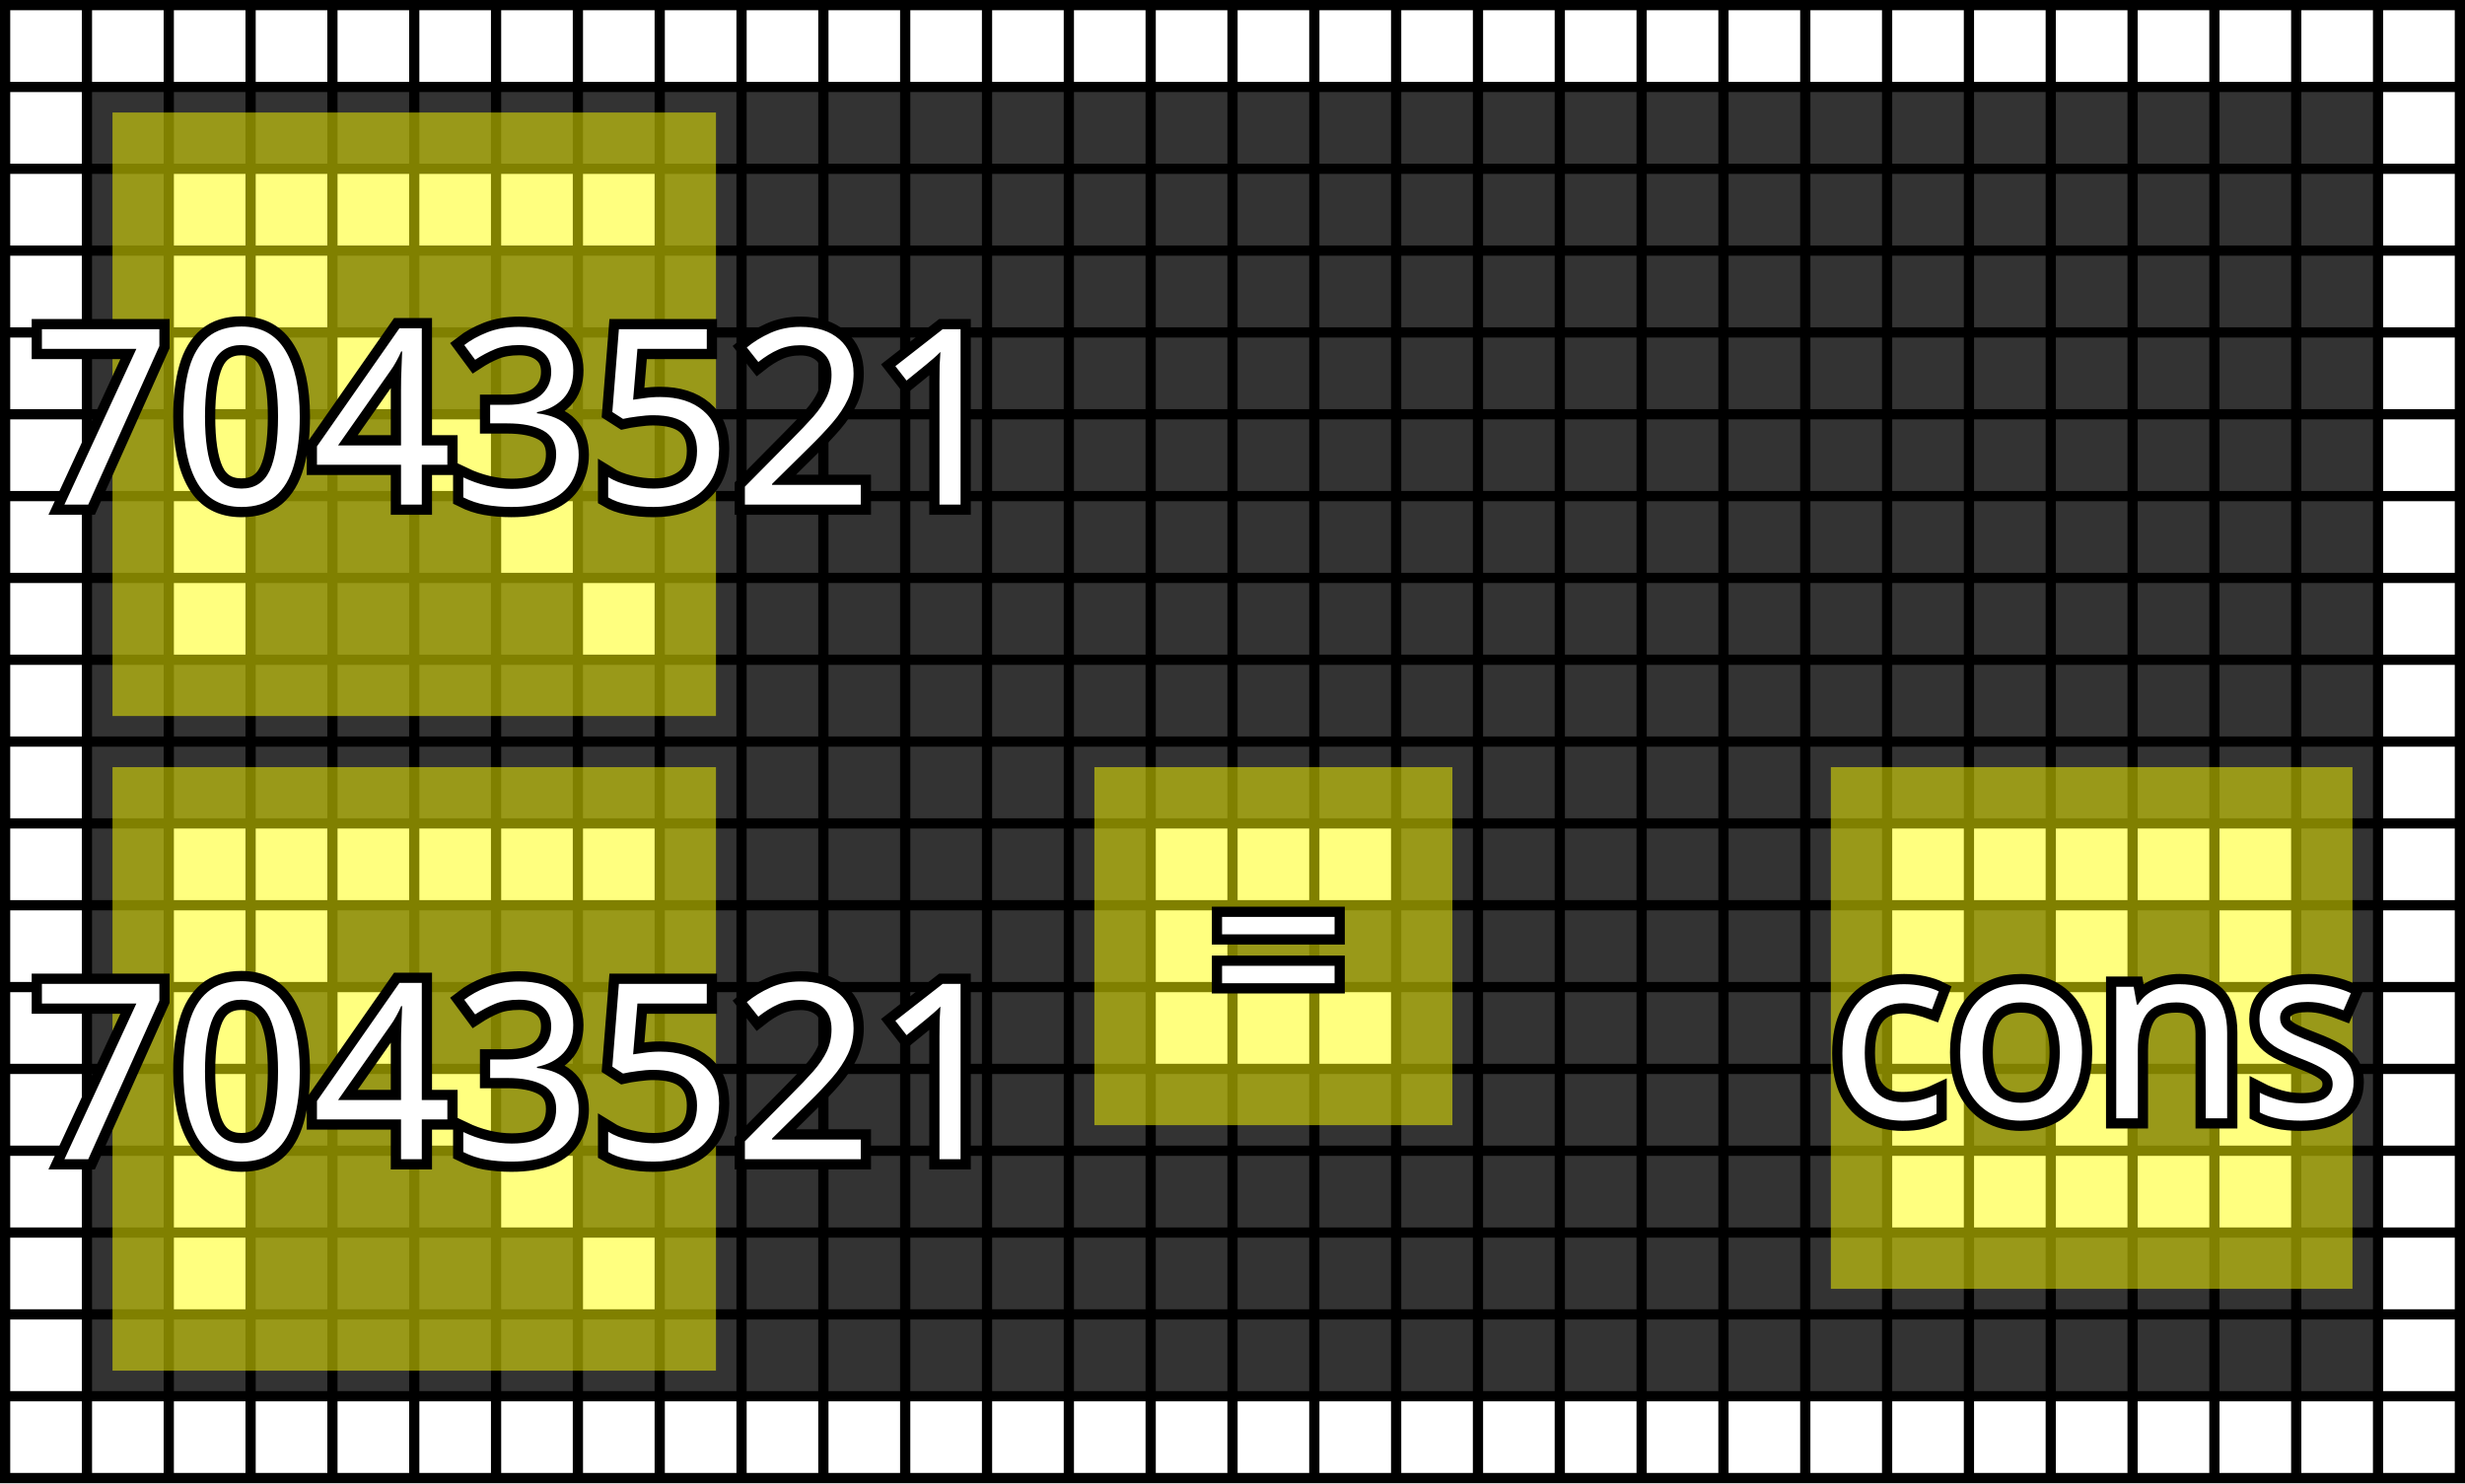
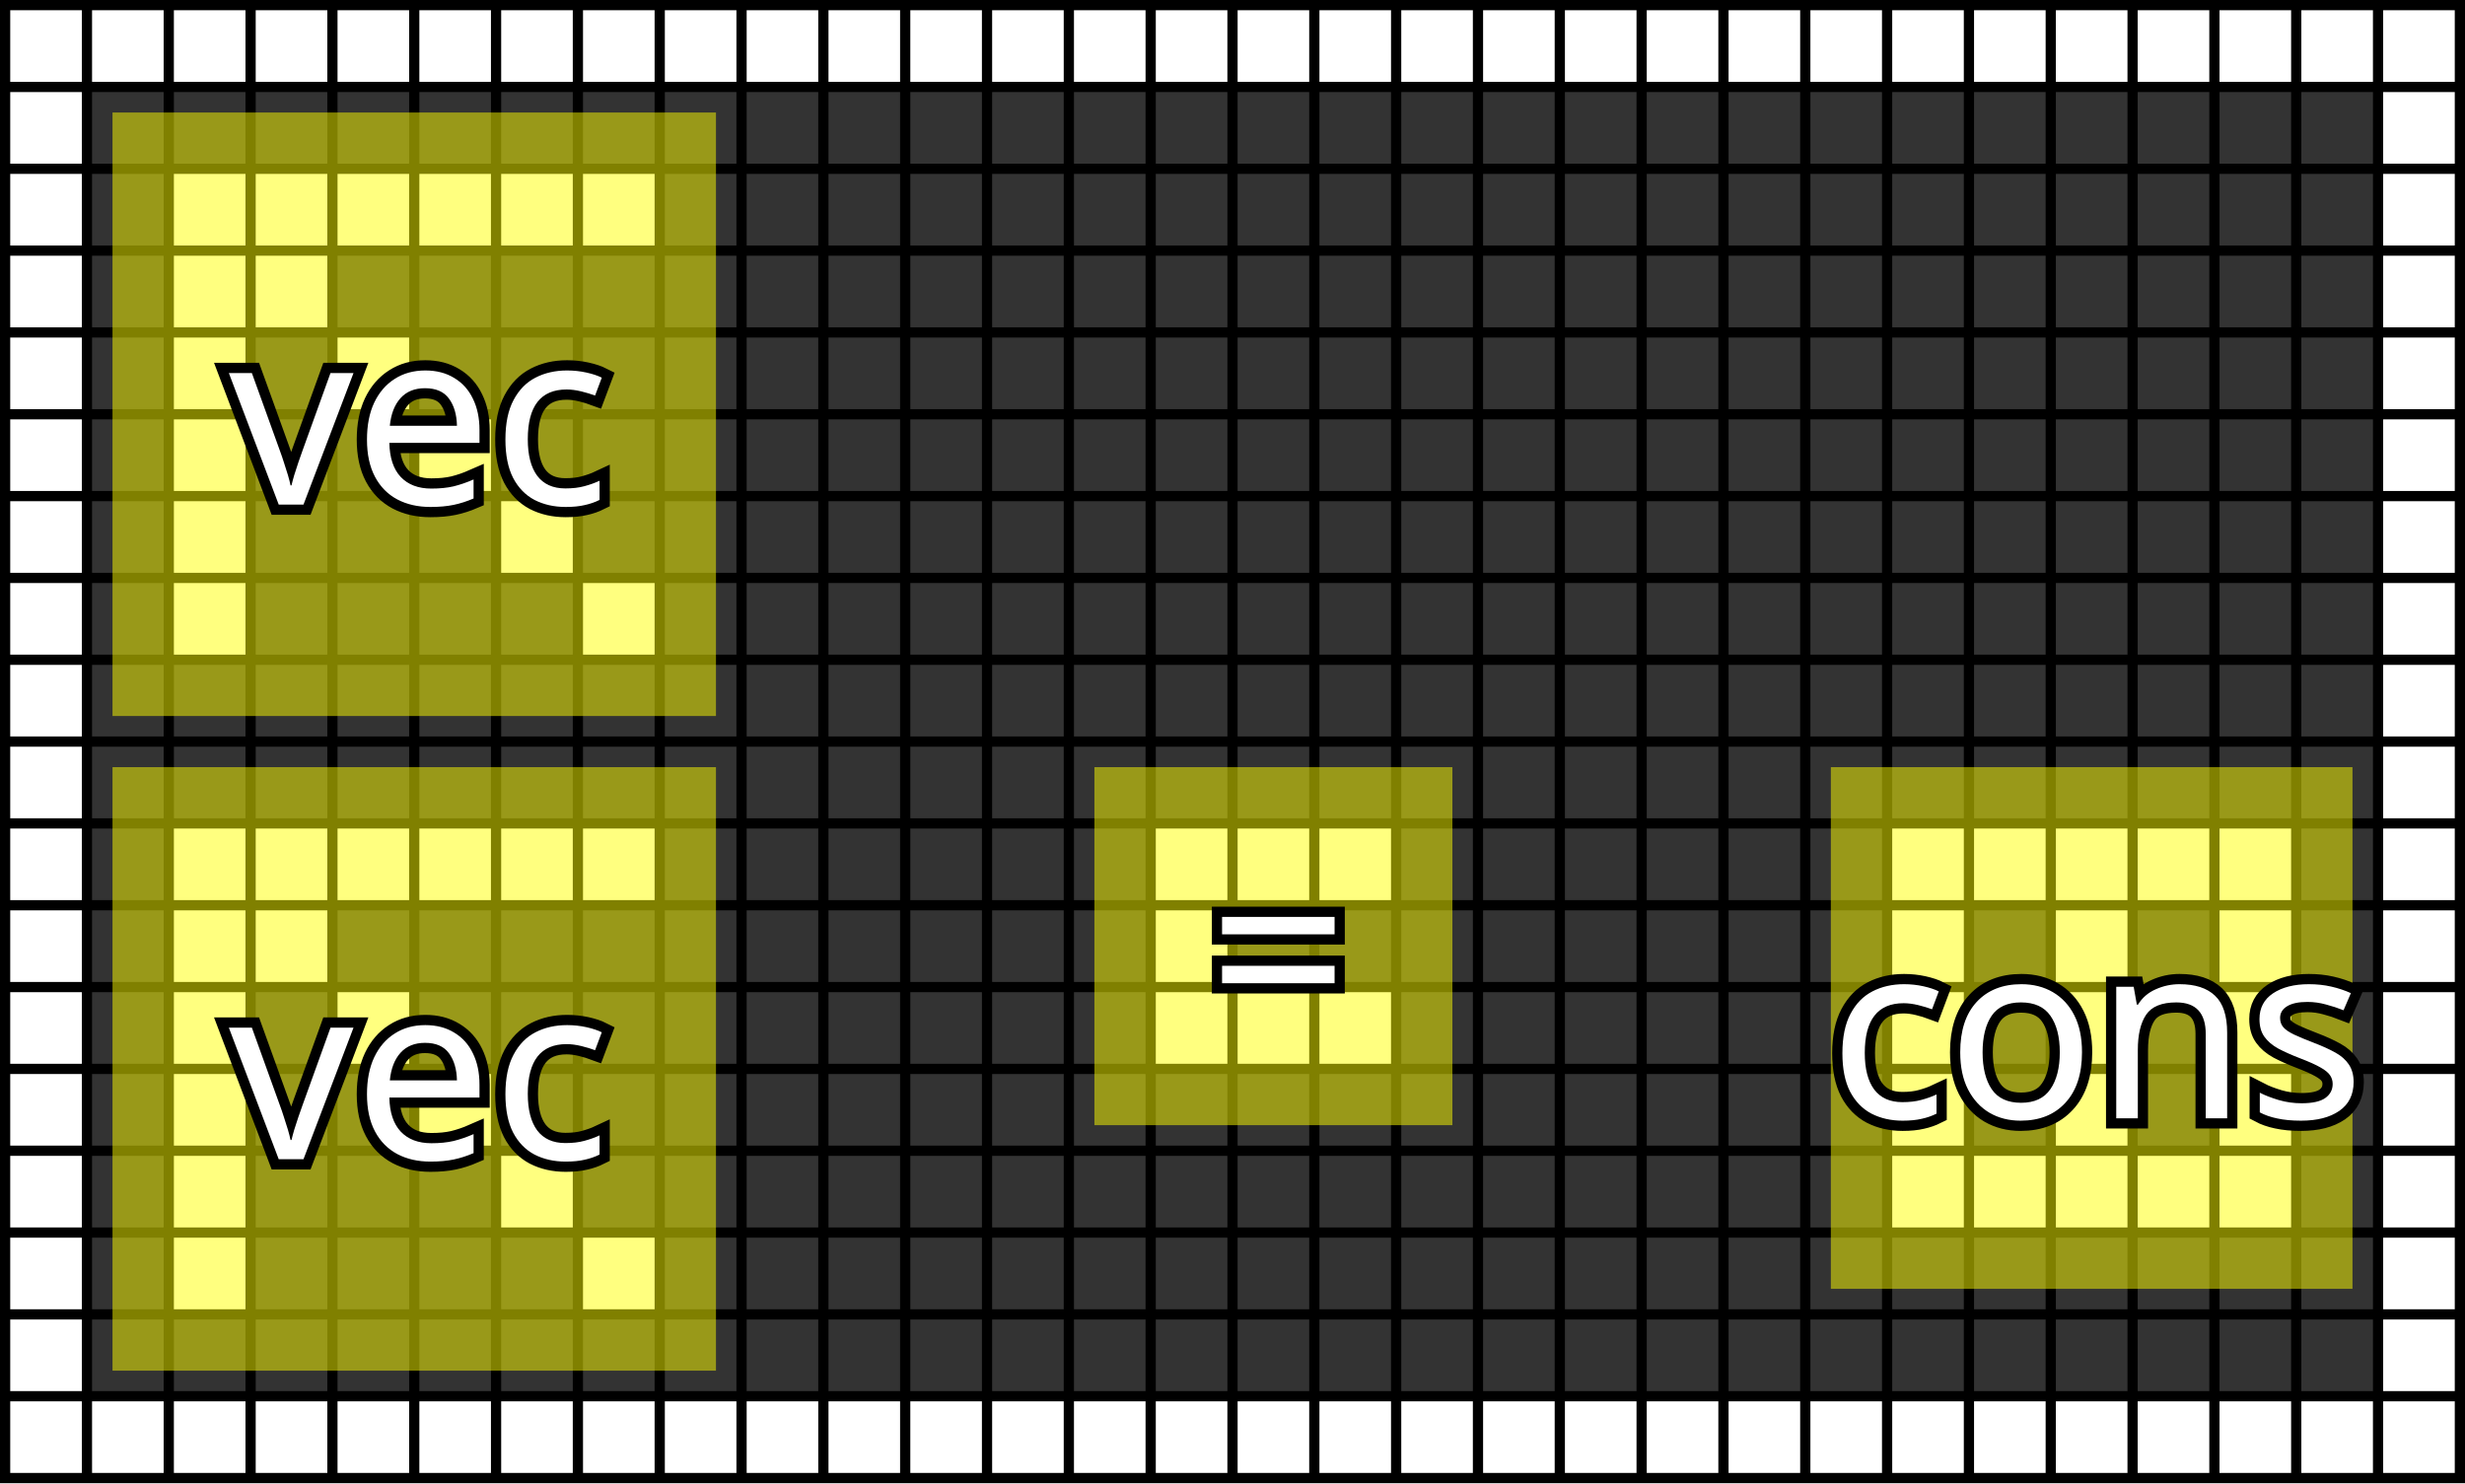
<svg xmlns="http://www.w3.org/2000/svg" version="1.1" width="241" height="145">
  <rect width="100%" height="100%" style="fill:black" />
  <rect x="1" y="1" width="7" height="7" style="fill:white" />
  <rect x="9" y="1" width="7" height="7" style="fill:white" />
  <rect x="17" y="1" width="7" height="7" style="fill:white" />
  <rect x="25" y="1" width="7" height="7" style="fill:white" />
  <rect x="33" y="1" width="7" height="7" style="fill:white" />
  <rect x="41" y="1" width="7" height="7" style="fill:white" />
  <rect x="49" y="1" width="7" height="7" style="fill:white" />
  <rect x="57" y="1" width="7" height="7" style="fill:white" />
  <rect x="65" y="1" width="7" height="7" style="fill:white" />
  <rect x="73" y="1" width="7" height="7" style="fill:white" />
  <rect x="81" y="1" width="7" height="7" style="fill:white" />
  <rect x="89" y="1" width="7" height="7" style="fill:white" />
  <rect x="97" y="1" width="7" height="7" style="fill:white" />
  <rect x="105" y="1" width="7" height="7" style="fill:white" />
  <rect x="113" y="1" width="7" height="7" style="fill:white" />
  <rect x="121" y="1" width="7" height="7" style="fill:white" />
  <rect x="129" y="1" width="7" height="7" style="fill:white" />
  <rect x="137" y="1" width="7" height="7" style="fill:white" />
  <rect x="145" y="1" width="7" height="7" style="fill:white" />
  <rect x="153" y="1" width="7" height="7" style="fill:white" />
  <rect x="161" y="1" width="7" height="7" style="fill:white" />
  <rect x="169" y="1" width="7" height="7" style="fill:white" />
  <rect x="177" y="1" width="7" height="7" style="fill:white" />
  <rect x="185" y="1" width="7" height="7" style="fill:white" />
  <rect x="193" y="1" width="7" height="7" style="fill:white" />
  <rect x="201" y="1" width="7" height="7" style="fill:white" />
  <rect x="209" y="1" width="7" height="7" style="fill:white" />
  <rect x="217" y="1" width="7" height="7" style="fill:white" />
  <rect x="225" y="1" width="7" height="7" style="fill:white" />
  <rect x="233" y="1" width="7" height="7" style="fill:white" />
  <rect x="1" y="9" width="7" height="7" style="fill:white" />
  <rect x="9" y="9" width="7" height="7" style="fill:#333333" />
  <rect x="17" y="9" width="7" height="7" style="fill:#333333" />
  <rect x="25" y="9" width="7" height="7" style="fill:#333333" />
  <rect x="33" y="9" width="7" height="7" style="fill:#333333" />
  <rect x="41" y="9" width="7" height="7" style="fill:#333333" />
  <rect x="49" y="9" width="7" height="7" style="fill:#333333" />
  <rect x="57" y="9" width="7" height="7" style="fill:#333333" />
  <rect x="65" y="9" width="7" height="7" style="fill:#333333" />
  <rect x="73" y="9" width="7" height="7" style="fill:#333333" />
  <rect x="81" y="9" width="7" height="7" style="fill:#333333" />
  <rect x="89" y="9" width="7" height="7" style="fill:#333333" />
  <rect x="97" y="9" width="7" height="7" style="fill:#333333" />
  <rect x="105" y="9" width="7" height="7" style="fill:#333333" />
  <rect x="113" y="9" width="7" height="7" style="fill:#333333" />
  <rect x="121" y="9" width="7" height="7" style="fill:#333333" />
  <rect x="129" y="9" width="7" height="7" style="fill:#333333" />
  <rect x="137" y="9" width="7" height="7" style="fill:#333333" />
  <rect x="145" y="9" width="7" height="7" style="fill:#333333" />
  <rect x="153" y="9" width="7" height="7" style="fill:#333333" />
  <rect x="161" y="9" width="7" height="7" style="fill:#333333" />
  <rect x="169" y="9" width="7" height="7" style="fill:#333333" />
  <rect x="177" y="9" width="7" height="7" style="fill:#333333" />
  <rect x="185" y="9" width="7" height="7" style="fill:#333333" />
  <rect x="193" y="9" width="7" height="7" style="fill:#333333" />
  <rect x="201" y="9" width="7" height="7" style="fill:#333333" />
  <rect x="209" y="9" width="7" height="7" style="fill:#333333" />
  <rect x="217" y="9" width="7" height="7" style="fill:#333333" />
  <rect x="225" y="9" width="7" height="7" style="fill:#333333" />
  <rect x="233" y="9" width="7" height="7" style="fill:white" />
  <rect x="1" y="17" width="7" height="7" style="fill:white" />
  <rect x="9" y="17" width="7" height="7" style="fill:#333333" />
  <rect x="17" y="17" width="7" height="7" style="fill:white" />
  <rect x="25" y="17" width="7" height="7" style="fill:white" />
  <rect x="33" y="17" width="7" height="7" style="fill:white" />
  <rect x="41" y="17" width="7" height="7" style="fill:white" />
  <rect x="49" y="17" width="7" height="7" style="fill:white" />
  <rect x="57" y="17" width="7" height="7" style="fill:white" />
  <rect x="65" y="17" width="7" height="7" style="fill:#333333" />
  <rect x="73" y="17" width="7" height="7" style="fill:#333333" />
  <rect x="81" y="17" width="7" height="7" style="fill:#333333" />
  <rect x="89" y="17" width="7" height="7" style="fill:#333333" />
  <rect x="97" y="17" width="7" height="7" style="fill:#333333" />
  <rect x="105" y="17" width="7" height="7" style="fill:#333333" />
  <rect x="113" y="17" width="7" height="7" style="fill:#333333" />
  <rect x="121" y="17" width="7" height="7" style="fill:#333333" />
  <rect x="129" y="17" width="7" height="7" style="fill:#333333" />
  <rect x="137" y="17" width="7" height="7" style="fill:#333333" />
  <rect x="145" y="17" width="7" height="7" style="fill:#333333" />
  <rect x="153" y="17" width="7" height="7" style="fill:#333333" />
  <rect x="161" y="17" width="7" height="7" style="fill:#333333" />
  <rect x="169" y="17" width="7" height="7" style="fill:#333333" />
  <rect x="177" y="17" width="7" height="7" style="fill:#333333" />
  <rect x="185" y="17" width="7" height="7" style="fill:#333333" />
  <rect x="193" y="17" width="7" height="7" style="fill:#333333" />
  <rect x="201" y="17" width="7" height="7" style="fill:#333333" />
  <rect x="209" y="17" width="7" height="7" style="fill:#333333" />
  <rect x="217" y="17" width="7" height="7" style="fill:#333333" />
  <rect x="225" y="17" width="7" height="7" style="fill:#333333" />
  <rect x="233" y="17" width="7" height="7" style="fill:white" />
  <rect x="1" y="25" width="7" height="7" style="fill:white" />
  <rect x="9" y="25" width="7" height="7" style="fill:#333333" />
  <rect x="17" y="25" width="7" height="7" style="fill:white" />
  <rect x="25" y="25" width="7" height="7" style="fill:white" />
  <rect x="33" y="25" width="7" height="7" style="fill:#333333" />
  <rect x="41" y="25" width="7" height="7" style="fill:#333333" />
  <rect x="49" y="25" width="7" height="7" style="fill:#333333" />
  <rect x="57" y="25" width="7" height="7" style="fill:#333333" />
  <rect x="65" y="25" width="7" height="7" style="fill:#333333" />
  <rect x="73" y="25" width="7" height="7" style="fill:#333333" />
  <rect x="81" y="25" width="7" height="7" style="fill:#333333" />
  <rect x="89" y="25" width="7" height="7" style="fill:#333333" />
  <rect x="97" y="25" width="7" height="7" style="fill:#333333" />
  <rect x="105" y="25" width="7" height="7" style="fill:#333333" />
  <rect x="113" y="25" width="7" height="7" style="fill:#333333" />
  <rect x="121" y="25" width="7" height="7" style="fill:#333333" />
  <rect x="129" y="25" width="7" height="7" style="fill:#333333" />
  <rect x="137" y="25" width="7" height="7" style="fill:#333333" />
  <rect x="145" y="25" width="7" height="7" style="fill:#333333" />
  <rect x="153" y="25" width="7" height="7" style="fill:#333333" />
  <rect x="161" y="25" width="7" height="7" style="fill:#333333" />
  <rect x="169" y="25" width="7" height="7" style="fill:#333333" />
  <rect x="177" y="25" width="7" height="7" style="fill:#333333" />
  <rect x="185" y="25" width="7" height="7" style="fill:#333333" />
  <rect x="193" y="25" width="7" height="7" style="fill:#333333" />
  <rect x="201" y="25" width="7" height="7" style="fill:#333333" />
  <rect x="209" y="25" width="7" height="7" style="fill:#333333" />
  <rect x="217" y="25" width="7" height="7" style="fill:#333333" />
  <rect x="225" y="25" width="7" height="7" style="fill:#333333" />
  <rect x="233" y="25" width="7" height="7" style="fill:white" />
  <rect x="1" y="33" width="7" height="7" style="fill:white" />
  <rect x="9" y="33" width="7" height="7" style="fill:#333333" />
  <rect x="17" y="33" width="7" height="7" style="fill:white" />
  <rect x="25" y="33" width="7" height="7" style="fill:#333333" />
  <rect x="33" y="33" width="7" height="7" style="fill:white" />
  <rect x="41" y="33" width="7" height="7" style="fill:#333333" />
  <rect x="49" y="33" width="7" height="7" style="fill:#333333" />
  <rect x="57" y="33" width="7" height="7" style="fill:#333333" />
  <rect x="65" y="33" width="7" height="7" style="fill:#333333" />
  <rect x="73" y="33" width="7" height="7" style="fill:#333333" />
  <rect x="81" y="33" width="7" height="7" style="fill:#333333" />
  <rect x="89" y="33" width="7" height="7" style="fill:#333333" />
  <rect x="97" y="33" width="7" height="7" style="fill:#333333" />
  <rect x="105" y="33" width="7" height="7" style="fill:#333333" />
  <rect x="113" y="33" width="7" height="7" style="fill:#333333" />
  <rect x="121" y="33" width="7" height="7" style="fill:#333333" />
  <rect x="129" y="33" width="7" height="7" style="fill:#333333" />
  <rect x="137" y="33" width="7" height="7" style="fill:#333333" />
  <rect x="145" y="33" width="7" height="7" style="fill:#333333" />
  <rect x="153" y="33" width="7" height="7" style="fill:#333333" />
  <rect x="161" y="33" width="7" height="7" style="fill:#333333" />
  <rect x="169" y="33" width="7" height="7" style="fill:#333333" />
  <rect x="177" y="33" width="7" height="7" style="fill:#333333" />
  <rect x="185" y="33" width="7" height="7" style="fill:#333333" />
  <rect x="193" y="33" width="7" height="7" style="fill:#333333" />
  <rect x="201" y="33" width="7" height="7" style="fill:#333333" />
  <rect x="209" y="33" width="7" height="7" style="fill:#333333" />
  <rect x="217" y="33" width="7" height="7" style="fill:#333333" />
  <rect x="225" y="33" width="7" height="7" style="fill:#333333" />
  <rect x="233" y="33" width="7" height="7" style="fill:white" />
  <rect x="1" y="41" width="7" height="7" style="fill:white" />
  <rect x="9" y="41" width="7" height="7" style="fill:#333333" />
  <rect x="17" y="41" width="7" height="7" style="fill:white" />
  <rect x="25" y="41" width="7" height="7" style="fill:#333333" />
  <rect x="33" y="41" width="7" height="7" style="fill:#333333" />
  <rect x="41" y="41" width="7" height="7" style="fill:white" />
  <rect x="49" y="41" width="7" height="7" style="fill:#333333" />
  <rect x="57" y="41" width="7" height="7" style="fill:#333333" />
  <rect x="65" y="41" width="7" height="7" style="fill:#333333" />
  <rect x="73" y="41" width="7" height="7" style="fill:#333333" />
  <rect x="81" y="41" width="7" height="7" style="fill:#333333" />
  <rect x="89" y="41" width="7" height="7" style="fill:#333333" />
  <rect x="97" y="41" width="7" height="7" style="fill:#333333" />
  <rect x="105" y="41" width="7" height="7" style="fill:#333333" />
  <rect x="113" y="41" width="7" height="7" style="fill:#333333" />
  <rect x="121" y="41" width="7" height="7" style="fill:#333333" />
  <rect x="129" y="41" width="7" height="7" style="fill:#333333" />
  <rect x="137" y="41" width="7" height="7" style="fill:#333333" />
  <rect x="145" y="41" width="7" height="7" style="fill:#333333" />
  <rect x="153" y="41" width="7" height="7" style="fill:#333333" />
  <rect x="161" y="41" width="7" height="7" style="fill:#333333" />
  <rect x="169" y="41" width="7" height="7" style="fill:#333333" />
  <rect x="177" y="41" width="7" height="7" style="fill:#333333" />
  <rect x="185" y="41" width="7" height="7" style="fill:#333333" />
  <rect x="193" y="41" width="7" height="7" style="fill:#333333" />
  <rect x="201" y="41" width="7" height="7" style="fill:#333333" />
  <rect x="209" y="41" width="7" height="7" style="fill:#333333" />
  <rect x="217" y="41" width="7" height="7" style="fill:#333333" />
  <rect x="225" y="41" width="7" height="7" style="fill:#333333" />
  <rect x="233" y="41" width="7" height="7" style="fill:white" />
  <rect x="1" y="49" width="7" height="7" style="fill:white" />
  <rect x="9" y="49" width="7" height="7" style="fill:#333333" />
  <rect x="17" y="49" width="7" height="7" style="fill:white" />
  <rect x="25" y="49" width="7" height="7" style="fill:#333333" />
  <rect x="33" y="49" width="7" height="7" style="fill:#333333" />
  <rect x="41" y="49" width="7" height="7" style="fill:#333333" />
  <rect x="49" y="49" width="7" height="7" style="fill:white" />
  <rect x="57" y="49" width="7" height="7" style="fill:#333333" />
  <rect x="65" y="49" width="7" height="7" style="fill:#333333" />
  <rect x="73" y="49" width="7" height="7" style="fill:#333333" />
  <rect x="81" y="49" width="7" height="7" style="fill:#333333" />
  <rect x="89" y="49" width="7" height="7" style="fill:#333333" />
  <rect x="97" y="49" width="7" height="7" style="fill:#333333" />
  <rect x="105" y="49" width="7" height="7" style="fill:#333333" />
  <rect x="113" y="49" width="7" height="7" style="fill:#333333" />
  <rect x="121" y="49" width="7" height="7" style="fill:#333333" />
  <rect x="129" y="49" width="7" height="7" style="fill:#333333" />
  <rect x="137" y="49" width="7" height="7" style="fill:#333333" />
  <rect x="145" y="49" width="7" height="7" style="fill:#333333" />
  <rect x="153" y="49" width="7" height="7" style="fill:#333333" />
  <rect x="161" y="49" width="7" height="7" style="fill:#333333" />
  <rect x="169" y="49" width="7" height="7" style="fill:#333333" />
  <rect x="177" y="49" width="7" height="7" style="fill:#333333" />
  <rect x="185" y="49" width="7" height="7" style="fill:#333333" />
  <rect x="193" y="49" width="7" height="7" style="fill:#333333" />
  <rect x="201" y="49" width="7" height="7" style="fill:#333333" />
  <rect x="209" y="49" width="7" height="7" style="fill:#333333" />
  <rect x="217" y="49" width="7" height="7" style="fill:#333333" />
  <rect x="225" y="49" width="7" height="7" style="fill:#333333" />
  <rect x="233" y="49" width="7" height="7" style="fill:white" />
  <rect x="1" y="57" width="7" height="7" style="fill:white" />
  <rect x="9" y="57" width="7" height="7" style="fill:#333333" />
  <rect x="17" y="57" width="7" height="7" style="fill:white" />
  <rect x="25" y="57" width="7" height="7" style="fill:#333333" />
  <rect x="33" y="57" width="7" height="7" style="fill:#333333" />
  <rect x="41" y="57" width="7" height="7" style="fill:#333333" />
  <rect x="49" y="57" width="7" height="7" style="fill:#333333" />
  <rect x="57" y="57" width="7" height="7" style="fill:white" />
  <rect x="65" y="57" width="7" height="7" style="fill:#333333" />
  <rect x="73" y="57" width="7" height="7" style="fill:#333333" />
  <rect x="81" y="57" width="7" height="7" style="fill:#333333" />
  <rect x="89" y="57" width="7" height="7" style="fill:#333333" />
  <rect x="97" y="57" width="7" height="7" style="fill:#333333" />
  <rect x="105" y="57" width="7" height="7" style="fill:#333333" />
  <rect x="113" y="57" width="7" height="7" style="fill:#333333" />
  <rect x="121" y="57" width="7" height="7" style="fill:#333333" />
  <rect x="129" y="57" width="7" height="7" style="fill:#333333" />
  <rect x="137" y="57" width="7" height="7" style="fill:#333333" />
  <rect x="145" y="57" width="7" height="7" style="fill:#333333" />
  <rect x="153" y="57" width="7" height="7" style="fill:#333333" />
  <rect x="161" y="57" width="7" height="7" style="fill:#333333" />
  <rect x="169" y="57" width="7" height="7" style="fill:#333333" />
  <rect x="177" y="57" width="7" height="7" style="fill:#333333" />
  <rect x="185" y="57" width="7" height="7" style="fill:#333333" />
  <rect x="193" y="57" width="7" height="7" style="fill:#333333" />
  <rect x="201" y="57" width="7" height="7" style="fill:#333333" />
  <rect x="209" y="57" width="7" height="7" style="fill:#333333" />
  <rect x="217" y="57" width="7" height="7" style="fill:#333333" />
  <rect x="225" y="57" width="7" height="7" style="fill:#333333" />
  <rect x="233" y="57" width="7" height="7" style="fill:white" />
  <rect x="1" y="65" width="7" height="7" style="fill:white" />
  <rect x="9" y="65" width="7" height="7" style="fill:#333333" />
  <rect x="17" y="65" width="7" height="7" style="fill:#333333" />
  <rect x="25" y="65" width="7" height="7" style="fill:#333333" />
  <rect x="33" y="65" width="7" height="7" style="fill:#333333" />
  <rect x="41" y="65" width="7" height="7" style="fill:#333333" />
  <rect x="49" y="65" width="7" height="7" style="fill:#333333" />
  <rect x="57" y="65" width="7" height="7" style="fill:#333333" />
  <rect x="65" y="65" width="7" height="7" style="fill:#333333" />
  <rect x="73" y="65" width="7" height="7" style="fill:#333333" />
  <rect x="81" y="65" width="7" height="7" style="fill:#333333" />
  <rect x="89" y="65" width="7" height="7" style="fill:#333333" />
  <rect x="97" y="65" width="7" height="7" style="fill:#333333" />
  <rect x="105" y="65" width="7" height="7" style="fill:#333333" />
  <rect x="113" y="65" width="7" height="7" style="fill:#333333" />
  <rect x="121" y="65" width="7" height="7" style="fill:#333333" />
  <rect x="129" y="65" width="7" height="7" style="fill:#333333" />
  <rect x="137" y="65" width="7" height="7" style="fill:#333333" />
  <rect x="145" y="65" width="7" height="7" style="fill:#333333" />
  <rect x="153" y="65" width="7" height="7" style="fill:#333333" />
  <rect x="161" y="65" width="7" height="7" style="fill:#333333" />
  <rect x="169" y="65" width="7" height="7" style="fill:#333333" />
  <rect x="177" y="65" width="7" height="7" style="fill:#333333" />
  <rect x="185" y="65" width="7" height="7" style="fill:#333333" />
  <rect x="193" y="65" width="7" height="7" style="fill:#333333" />
  <rect x="201" y="65" width="7" height="7" style="fill:#333333" />
  <rect x="209" y="65" width="7" height="7" style="fill:#333333" />
  <rect x="217" y="65" width="7" height="7" style="fill:#333333" />
  <rect x="225" y="65" width="7" height="7" style="fill:#333333" />
  <rect x="233" y="65" width="7" height="7" style="fill:white" />
  <rect x="1" y="73" width="7" height="7" style="fill:white" />
  <rect x="9" y="73" width="7" height="7" style="fill:#333333" />
  <rect x="17" y="73" width="7" height="7" style="fill:#333333" />
  <rect x="25" y="73" width="7" height="7" style="fill:#333333" />
  <rect x="33" y="73" width="7" height="7" style="fill:#333333" />
  <rect x="41" y="73" width="7" height="7" style="fill:#333333" />
  <rect x="49" y="73" width="7" height="7" style="fill:#333333" />
  <rect x="57" y="73" width="7" height="7" style="fill:#333333" />
  <rect x="65" y="73" width="7" height="7" style="fill:#333333" />
  <rect x="73" y="73" width="7" height="7" style="fill:#333333" />
  <rect x="81" y="73" width="7" height="7" style="fill:#333333" />
  <rect x="89" y="73" width="7" height="7" style="fill:#333333" />
  <rect x="97" y="73" width="7" height="7" style="fill:#333333" />
  <rect x="105" y="73" width="7" height="7" style="fill:#333333" />
  <rect x="113" y="73" width="7" height="7" style="fill:#333333" />
  <rect x="121" y="73" width="7" height="7" style="fill:#333333" />
  <rect x="129" y="73" width="7" height="7" style="fill:#333333" />
  <rect x="137" y="73" width="7" height="7" style="fill:#333333" />
  <rect x="145" y="73" width="7" height="7" style="fill:#333333" />
  <rect x="153" y="73" width="7" height="7" style="fill:#333333" />
  <rect x="161" y="73" width="7" height="7" style="fill:#333333" />
  <rect x="169" y="73" width="7" height="7" style="fill:#333333" />
  <rect x="177" y="73" width="7" height="7" style="fill:#333333" />
  <rect x="185" y="73" width="7" height="7" style="fill:#333333" />
  <rect x="193" y="73" width="7" height="7" style="fill:#333333" />
  <rect x="201" y="73" width="7" height="7" style="fill:#333333" />
  <rect x="209" y="73" width="7" height="7" style="fill:#333333" />
  <rect x="217" y="73" width="7" height="7" style="fill:#333333" />
  <rect x="225" y="73" width="7" height="7" style="fill:#333333" />
  <rect x="233" y="73" width="7" height="7" style="fill:white" />
  <rect x="1" y="81" width="7" height="7" style="fill:white" />
  <rect x="9" y="81" width="7" height="7" style="fill:#333333" />
  <rect x="17" y="81" width="7" height="7" style="fill:white" />
  <rect x="25" y="81" width="7" height="7" style="fill:white" />
  <rect x="33" y="81" width="7" height="7" style="fill:white" />
  <rect x="41" y="81" width="7" height="7" style="fill:white" />
  <rect x="49" y="81" width="7" height="7" style="fill:white" />
  <rect x="57" y="81" width="7" height="7" style="fill:white" />
  <rect x="65" y="81" width="7" height="7" style="fill:#333333" />
  <rect x="73" y="81" width="7" height="7" style="fill:#333333" />
  <rect x="81" y="81" width="7" height="7" style="fill:#333333" />
  <rect x="89" y="81" width="7" height="7" style="fill:#333333" />
  <rect x="97" y="81" width="7" height="7" style="fill:#333333" />
  <rect x="105" y="81" width="7" height="7" style="fill:#333333" />
  <rect x="113" y="81" width="7" height="7" style="fill:white" />
  <rect x="121" y="81" width="7" height="7" style="fill:white" />
  <rect x="129" y="81" width="7" height="7" style="fill:white" />
  <rect x="137" y="81" width="7" height="7" style="fill:#333333" />
  <rect x="145" y="81" width="7" height="7" style="fill:#333333" />
  <rect x="153" y="81" width="7" height="7" style="fill:#333333" />
  <rect x="161" y="81" width="7" height="7" style="fill:#333333" />
  <rect x="169" y="81" width="7" height="7" style="fill:#333333" />
  <rect x="177" y="81" width="7" height="7" style="fill:#333333" />
  <rect x="185" y="81" width="7" height="7" style="fill:white" />
  <rect x="193" y="81" width="7" height="7" style="fill:white" />
  <rect x="201" y="81" width="7" height="7" style="fill:white" />
  <rect x="209" y="81" width="7" height="7" style="fill:white" />
  <rect x="217" y="81" width="7" height="7" style="fill:white" />
  <rect x="225" y="81" width="7" height="7" style="fill:#333333" />
  <rect x="233" y="81" width="7" height="7" style="fill:white" />
  <rect x="1" y="89" width="7" height="7" style="fill:white" />
  <rect x="9" y="89" width="7" height="7" style="fill:#333333" />
  <rect x="17" y="89" width="7" height="7" style="fill:white" />
  <rect x="25" y="89" width="7" height="7" style="fill:white" />
  <rect x="33" y="89" width="7" height="7" style="fill:#333333" />
  <rect x="41" y="89" width="7" height="7" style="fill:#333333" />
  <rect x="49" y="89" width="7" height="7" style="fill:#333333" />
  <rect x="57" y="89" width="7" height="7" style="fill:#333333" />
  <rect x="65" y="89" width="7" height="7" style="fill:#333333" />
  <rect x="73" y="89" width="7" height="7" style="fill:#333333" />
  <rect x="81" y="89" width="7" height="7" style="fill:#333333" />
  <rect x="89" y="89" width="7" height="7" style="fill:#333333" />
  <rect x="97" y="89" width="7" height="7" style="fill:#333333" />
  <rect x="105" y="89" width="7" height="7" style="fill:#333333" />
  <rect x="113" y="89" width="7" height="7" style="fill:white" />
  <rect x="121" y="89" width="7" height="7" style="fill:#333333" />
  <rect x="129" y="89" width="7" height="7" style="fill:#333333" />
  <rect x="137" y="89" width="7" height="7" style="fill:#333333" />
  <rect x="145" y="89" width="7" height="7" style="fill:#333333" />
  <rect x="153" y="89" width="7" height="7" style="fill:#333333" />
  <rect x="161" y="89" width="7" height="7" style="fill:#333333" />
  <rect x="169" y="89" width="7" height="7" style="fill:#333333" />
  <rect x="177" y="89" width="7" height="7" style="fill:#333333" />
  <rect x="185" y="89" width="7" height="7" style="fill:white" />
  <rect x="193" y="89" width="7" height="7" style="fill:#333333" />
  <rect x="201" y="89" width="7" height="7" style="fill:white" />
  <rect x="209" y="89" width="7" height="7" style="fill:#333333" />
  <rect x="217" y="89" width="7" height="7" style="fill:white" />
  <rect x="225" y="89" width="7" height="7" style="fill:#333333" />
  <rect x="233" y="89" width="7" height="7" style="fill:white" />
  <rect x="1" y="97" width="7" height="7" style="fill:white" />
  <rect x="9" y="97" width="7" height="7" style="fill:#333333" />
  <rect x="17" y="97" width="7" height="7" style="fill:white" />
  <rect x="25" y="97" width="7" height="7" style="fill:#333333" />
  <rect x="33" y="97" width="7" height="7" style="fill:white" />
  <rect x="41" y="97" width="7" height="7" style="fill:#333333" />
  <rect x="49" y="97" width="7" height="7" style="fill:#333333" />
  <rect x="57" y="97" width="7" height="7" style="fill:#333333" />
  <rect x="65" y="97" width="7" height="7" style="fill:#333333" />
  <rect x="73" y="97" width="7" height="7" style="fill:#333333" />
  <rect x="81" y="97" width="7" height="7" style="fill:#333333" />
  <rect x="89" y="97" width="7" height="7" style="fill:#333333" />
  <rect x="97" y="97" width="7" height="7" style="fill:#333333" />
  <rect x="105" y="97" width="7" height="7" style="fill:#333333" />
  <rect x="113" y="97" width="7" height="7" style="fill:white" />
  <rect x="121" y="97" width="7" height="7" style="fill:white" />
  <rect x="129" y="97" width="7" height="7" style="fill:white" />
  <rect x="137" y="97" width="7" height="7" style="fill:#333333" />
  <rect x="145" y="97" width="7" height="7" style="fill:#333333" />
  <rect x="153" y="97" width="7" height="7" style="fill:#333333" />
  <rect x="161" y="97" width="7" height="7" style="fill:#333333" />
  <rect x="169" y="97" width="7" height="7" style="fill:#333333" />
  <rect x="177" y="97" width="7" height="7" style="fill:#333333" />
  <rect x="185" y="97" width="7" height="7" style="fill:white" />
  <rect x="193" y="97" width="7" height="7" style="fill:#333333" />
  <rect x="201" y="97" width="7" height="7" style="fill:white" />
  <rect x="209" y="97" width="7" height="7" style="fill:#333333" />
  <rect x="217" y="97" width="7" height="7" style="fill:white" />
  <rect x="225" y="97" width="7" height="7" style="fill:#333333" />
  <rect x="233" y="97" width="7" height="7" style="fill:white" />
  <rect x="1" y="105" width="7" height="7" style="fill:white" />
  <rect x="9" y="105" width="7" height="7" style="fill:#333333" />
  <rect x="17" y="105" width="7" height="7" style="fill:white" />
  <rect x="25" y="105" width="7" height="7" style="fill:#333333" />
  <rect x="33" y="105" width="7" height="7" style="fill:#333333" />
  <rect x="41" y="105" width="7" height="7" style="fill:white" />
  <rect x="49" y="105" width="7" height="7" style="fill:#333333" />
  <rect x="57" y="105" width="7" height="7" style="fill:#333333" />
  <rect x="65" y="105" width="7" height="7" style="fill:#333333" />
  <rect x="73" y="105" width="7" height="7" style="fill:#333333" />
  <rect x="81" y="105" width="7" height="7" style="fill:#333333" />
  <rect x="89" y="105" width="7" height="7" style="fill:#333333" />
  <rect x="97" y="105" width="7" height="7" style="fill:#333333" />
  <rect x="105" y="105" width="7" height="7" style="fill:#333333" />
  <rect x="113" y="105" width="7" height="7" style="fill:#333333" />
  <rect x="121" y="105" width="7" height="7" style="fill:#333333" />
  <rect x="129" y="105" width="7" height="7" style="fill:#333333" />
  <rect x="137" y="105" width="7" height="7" style="fill:#333333" />
  <rect x="145" y="105" width="7" height="7" style="fill:#333333" />
  <rect x="153" y="105" width="7" height="7" style="fill:#333333" />
  <rect x="161" y="105" width="7" height="7" style="fill:#333333" />
  <rect x="169" y="105" width="7" height="7" style="fill:#333333" />
  <rect x="177" y="105" width="7" height="7" style="fill:#333333" />
  <rect x="185" y="105" width="7" height="7" style="fill:white" />
  <rect x="193" y="105" width="7" height="7" style="fill:#333333" />
  <rect x="201" y="105" width="7" height="7" style="fill:white" />
  <rect x="209" y="105" width="7" height="7" style="fill:#333333" />
  <rect x="217" y="105" width="7" height="7" style="fill:white" />
  <rect x="225" y="105" width="7" height="7" style="fill:#333333" />
  <rect x="233" y="105" width="7" height="7" style="fill:white" />
  <rect x="1" y="113" width="7" height="7" style="fill:white" />
  <rect x="9" y="113" width="7" height="7" style="fill:#333333" />
  <rect x="17" y="113" width="7" height="7" style="fill:white" />
  <rect x="25" y="113" width="7" height="7" style="fill:#333333" />
  <rect x="33" y="113" width="7" height="7" style="fill:#333333" />
  <rect x="41" y="113" width="7" height="7" style="fill:#333333" />
  <rect x="49" y="113" width="7" height="7" style="fill:white" />
  <rect x="57" y="113" width="7" height="7" style="fill:#333333" />
  <rect x="65" y="113" width="7" height="7" style="fill:#333333" />
  <rect x="73" y="113" width="7" height="7" style="fill:#333333" />
  <rect x="81" y="113" width="7" height="7" style="fill:#333333" />
  <rect x="89" y="113" width="7" height="7" style="fill:#333333" />
  <rect x="97" y="113" width="7" height="7" style="fill:#333333" />
  <rect x="105" y="113" width="7" height="7" style="fill:#333333" />
  <rect x="113" y="113" width="7" height="7" style="fill:#333333" />
  <rect x="121" y="113" width="7" height="7" style="fill:#333333" />
  <rect x="129" y="113" width="7" height="7" style="fill:#333333" />
  <rect x="137" y="113" width="7" height="7" style="fill:#333333" />
  <rect x="145" y="113" width="7" height="7" style="fill:#333333" />
  <rect x="153" y="113" width="7" height="7" style="fill:#333333" />
  <rect x="161" y="113" width="7" height="7" style="fill:#333333" />
  <rect x="169" y="113" width="7" height="7" style="fill:#333333" />
  <rect x="177" y="113" width="7" height="7" style="fill:#333333" />
  <rect x="185" y="113" width="7" height="7" style="fill:white" />
  <rect x="193" y="113" width="7" height="7" style="fill:white" />
  <rect x="201" y="113" width="7" height="7" style="fill:white" />
  <rect x="209" y="113" width="7" height="7" style="fill:white" />
  <rect x="217" y="113" width="7" height="7" style="fill:white" />
  <rect x="225" y="113" width="7" height="7" style="fill:#333333" />
  <rect x="233" y="113" width="7" height="7" style="fill:white" />
  <rect x="1" y="121" width="7" height="7" style="fill:white" />
  <rect x="9" y="121" width="7" height="7" style="fill:#333333" />
  <rect x="17" y="121" width="7" height="7" style="fill:white" />
  <rect x="25" y="121" width="7" height="7" style="fill:#333333" />
  <rect x="33" y="121" width="7" height="7" style="fill:#333333" />
  <rect x="41" y="121" width="7" height="7" style="fill:#333333" />
  <rect x="49" y="121" width="7" height="7" style="fill:#333333" />
  <rect x="57" y="121" width="7" height="7" style="fill:white" />
  <rect x="65" y="121" width="7" height="7" style="fill:#333333" />
  <rect x="73" y="121" width="7" height="7" style="fill:#333333" />
  <rect x="81" y="121" width="7" height="7" style="fill:#333333" />
  <rect x="89" y="121" width="7" height="7" style="fill:#333333" />
  <rect x="97" y="121" width="7" height="7" style="fill:#333333" />
  <rect x="105" y="121" width="7" height="7" style="fill:#333333" />
  <rect x="113" y="121" width="7" height="7" style="fill:#333333" />
  <rect x="121" y="121" width="7" height="7" style="fill:#333333" />
  <rect x="129" y="121" width="7" height="7" style="fill:#333333" />
  <rect x="137" y="121" width="7" height="7" style="fill:#333333" />
  <rect x="145" y="121" width="7" height="7" style="fill:#333333" />
  <rect x="153" y="121" width="7" height="7" style="fill:#333333" />
  <rect x="161" y="121" width="7" height="7" style="fill:#333333" />
  <rect x="169" y="121" width="7" height="7" style="fill:#333333" />
  <rect x="177" y="121" width="7" height="7" style="fill:#333333" />
  <rect x="185" y="121" width="7" height="7" style="fill:#333333" />
  <rect x="193" y="121" width="7" height="7" style="fill:#333333" />
  <rect x="201" y="121" width="7" height="7" style="fill:#333333" />
  <rect x="209" y="121" width="7" height="7" style="fill:#333333" />
  <rect x="217" y="121" width="7" height="7" style="fill:#333333" />
  <rect x="225" y="121" width="7" height="7" style="fill:#333333" />
  <rect x="233" y="121" width="7" height="7" style="fill:white" />
  <rect x="1" y="129" width="7" height="7" style="fill:white" />
  <rect x="9" y="129" width="7" height="7" style="fill:#333333" />
  <rect x="17" y="129" width="7" height="7" style="fill:#333333" />
  <rect x="25" y="129" width="7" height="7" style="fill:#333333" />
  <rect x="33" y="129" width="7" height="7" style="fill:#333333" />
  <rect x="41" y="129" width="7" height="7" style="fill:#333333" />
  <rect x="49" y="129" width="7" height="7" style="fill:#333333" />
  <rect x="57" y="129" width="7" height="7" style="fill:#333333" />
  <rect x="65" y="129" width="7" height="7" style="fill:#333333" />
  <rect x="73" y="129" width="7" height="7" style="fill:#333333" />
  <rect x="81" y="129" width="7" height="7" style="fill:#333333" />
  <rect x="89" y="129" width="7" height="7" style="fill:#333333" />
  <rect x="97" y="129" width="7" height="7" style="fill:#333333" />
  <rect x="105" y="129" width="7" height="7" style="fill:#333333" />
  <rect x="113" y="129" width="7" height="7" style="fill:#333333" />
  <rect x="121" y="129" width="7" height="7" style="fill:#333333" />
  <rect x="129" y="129" width="7" height="7" style="fill:#333333" />
  <rect x="137" y="129" width="7" height="7" style="fill:#333333" />
  <rect x="145" y="129" width="7" height="7" style="fill:#333333" />
  <rect x="153" y="129" width="7" height="7" style="fill:#333333" />
  <rect x="161" y="129" width="7" height="7" style="fill:#333333" />
  <rect x="169" y="129" width="7" height="7" style="fill:#333333" />
  <rect x="177" y="129" width="7" height="7" style="fill:#333333" />
  <rect x="185" y="129" width="7" height="7" style="fill:#333333" />
  <rect x="193" y="129" width="7" height="7" style="fill:#333333" />
  <rect x="201" y="129" width="7" height="7" style="fill:#333333" />
  <rect x="209" y="129" width="7" height="7" style="fill:#333333" />
  <rect x="217" y="129" width="7" height="7" style="fill:#333333" />
  <rect x="225" y="129" width="7" height="7" style="fill:#333333" />
  <rect x="233" y="129" width="7" height="7" style="fill:white" />
  <rect x="1" y="137" width="7" height="7" style="fill:white" />
  <rect x="9" y="137" width="7" height="7" style="fill:white" />
  <rect x="17" y="137" width="7" height="7" style="fill:white" />
  <rect x="25" y="137" width="7" height="7" style="fill:white" />
  <rect x="33" y="137" width="7" height="7" style="fill:white" />
  <rect x="41" y="137" width="7" height="7" style="fill:white" />
  <rect x="49" y="137" width="7" height="7" style="fill:white" />
  <rect x="57" y="137" width="7" height="7" style="fill:white" />
  <rect x="65" y="137" width="7" height="7" style="fill:white" />
  <rect x="73" y="137" width="7" height="7" style="fill:white" />
  <rect x="81" y="137" width="7" height="7" style="fill:white" />
  <rect x="89" y="137" width="7" height="7" style="fill:white" />
  <rect x="97" y="137" width="7" height="7" style="fill:white" />
  <rect x="105" y="137" width="7" height="7" style="fill:white" />
  <rect x="113" y="137" width="7" height="7" style="fill:white" />
  <rect x="121" y="137" width="7" height="7" style="fill:white" />
  <rect x="129" y="137" width="7" height="7" style="fill:white" />
  <rect x="137" y="137" width="7" height="7" style="fill:white" />
  <rect x="145" y="137" width="7" height="7" style="fill:white" />
  <rect x="153" y="137" width="7" height="7" style="fill:white" />
  <rect x="161" y="137" width="7" height="7" style="fill:white" />
  <rect x="169" y="137" width="7" height="7" style="fill:white" />
  <rect x="177" y="137" width="7" height="7" style="fill:white" />
  <rect x="185" y="137" width="7" height="7" style="fill:white" />
  <rect x="193" y="137" width="7" height="7" style="fill:white" />
  <rect x="201" y="137" width="7" height="7" style="fill:white" />
  <rect x="209" y="137" width="7" height="7" style="fill:white" />
  <rect x="217" y="137" width="7" height="7" style="fill:white" />
  <rect x="225" y="137" width="7" height="7" style="fill:white" />
  <rect x="233" y="137" width="7" height="7" style="fill:white" />
  <rect x="11" y="11" width="59" height="59" style="fill:yellow;opacity:0.5" />
-   <text x="41" y="41" dominant-baseline="middle" text-anchor="middle" fill="white" style="paint-order: stroke; fill: white; stroke: black; stroke-width: 2px; font:24px bold sans;">:17043521</text>
+   <text x="41" y="41" dominant-baseline="middle" text-anchor="middle" fill="white" style="paint-order: stroke; fill: white; stroke: black; stroke-width: 2px; font:24px bold sans;">vec</text>
  <rect x="11" y="75" width="59" height="59" style="fill:yellow;opacity:0.5" />
-   <text x="41" y="105" dominant-baseline="middle" text-anchor="middle" fill="white" style="paint-order: stroke; fill: white; stroke: black; stroke-width: 2px; font:24px bold sans;">:17043521</text>
+   <text x="41" y="105" dominant-baseline="middle" text-anchor="middle" fill="white" style="paint-order: stroke; fill: white; stroke: black; stroke-width: 2px; font:24px bold sans;">vec</text>
  <rect x="107" y="75" width="35" height="35" style="fill:yellow;opacity:0.5" />
  <text x="125" y="93" dominant-baseline="middle" text-anchor="middle" fill="white" style="paint-order: stroke; fill: white; stroke: black; stroke-width: 2px; font:24px bold sans;">=</text>
  <rect x="179" y="75" width="51" height="51" style="fill:yellow;opacity:0.5" />
  <text x="205" y="101" dominant-baseline="middle" text-anchor="middle" fill="white" style="paint-order: stroke; fill: white; stroke: black; stroke-width: 2px; font:24px bold sans;">cons</text>
</svg>
